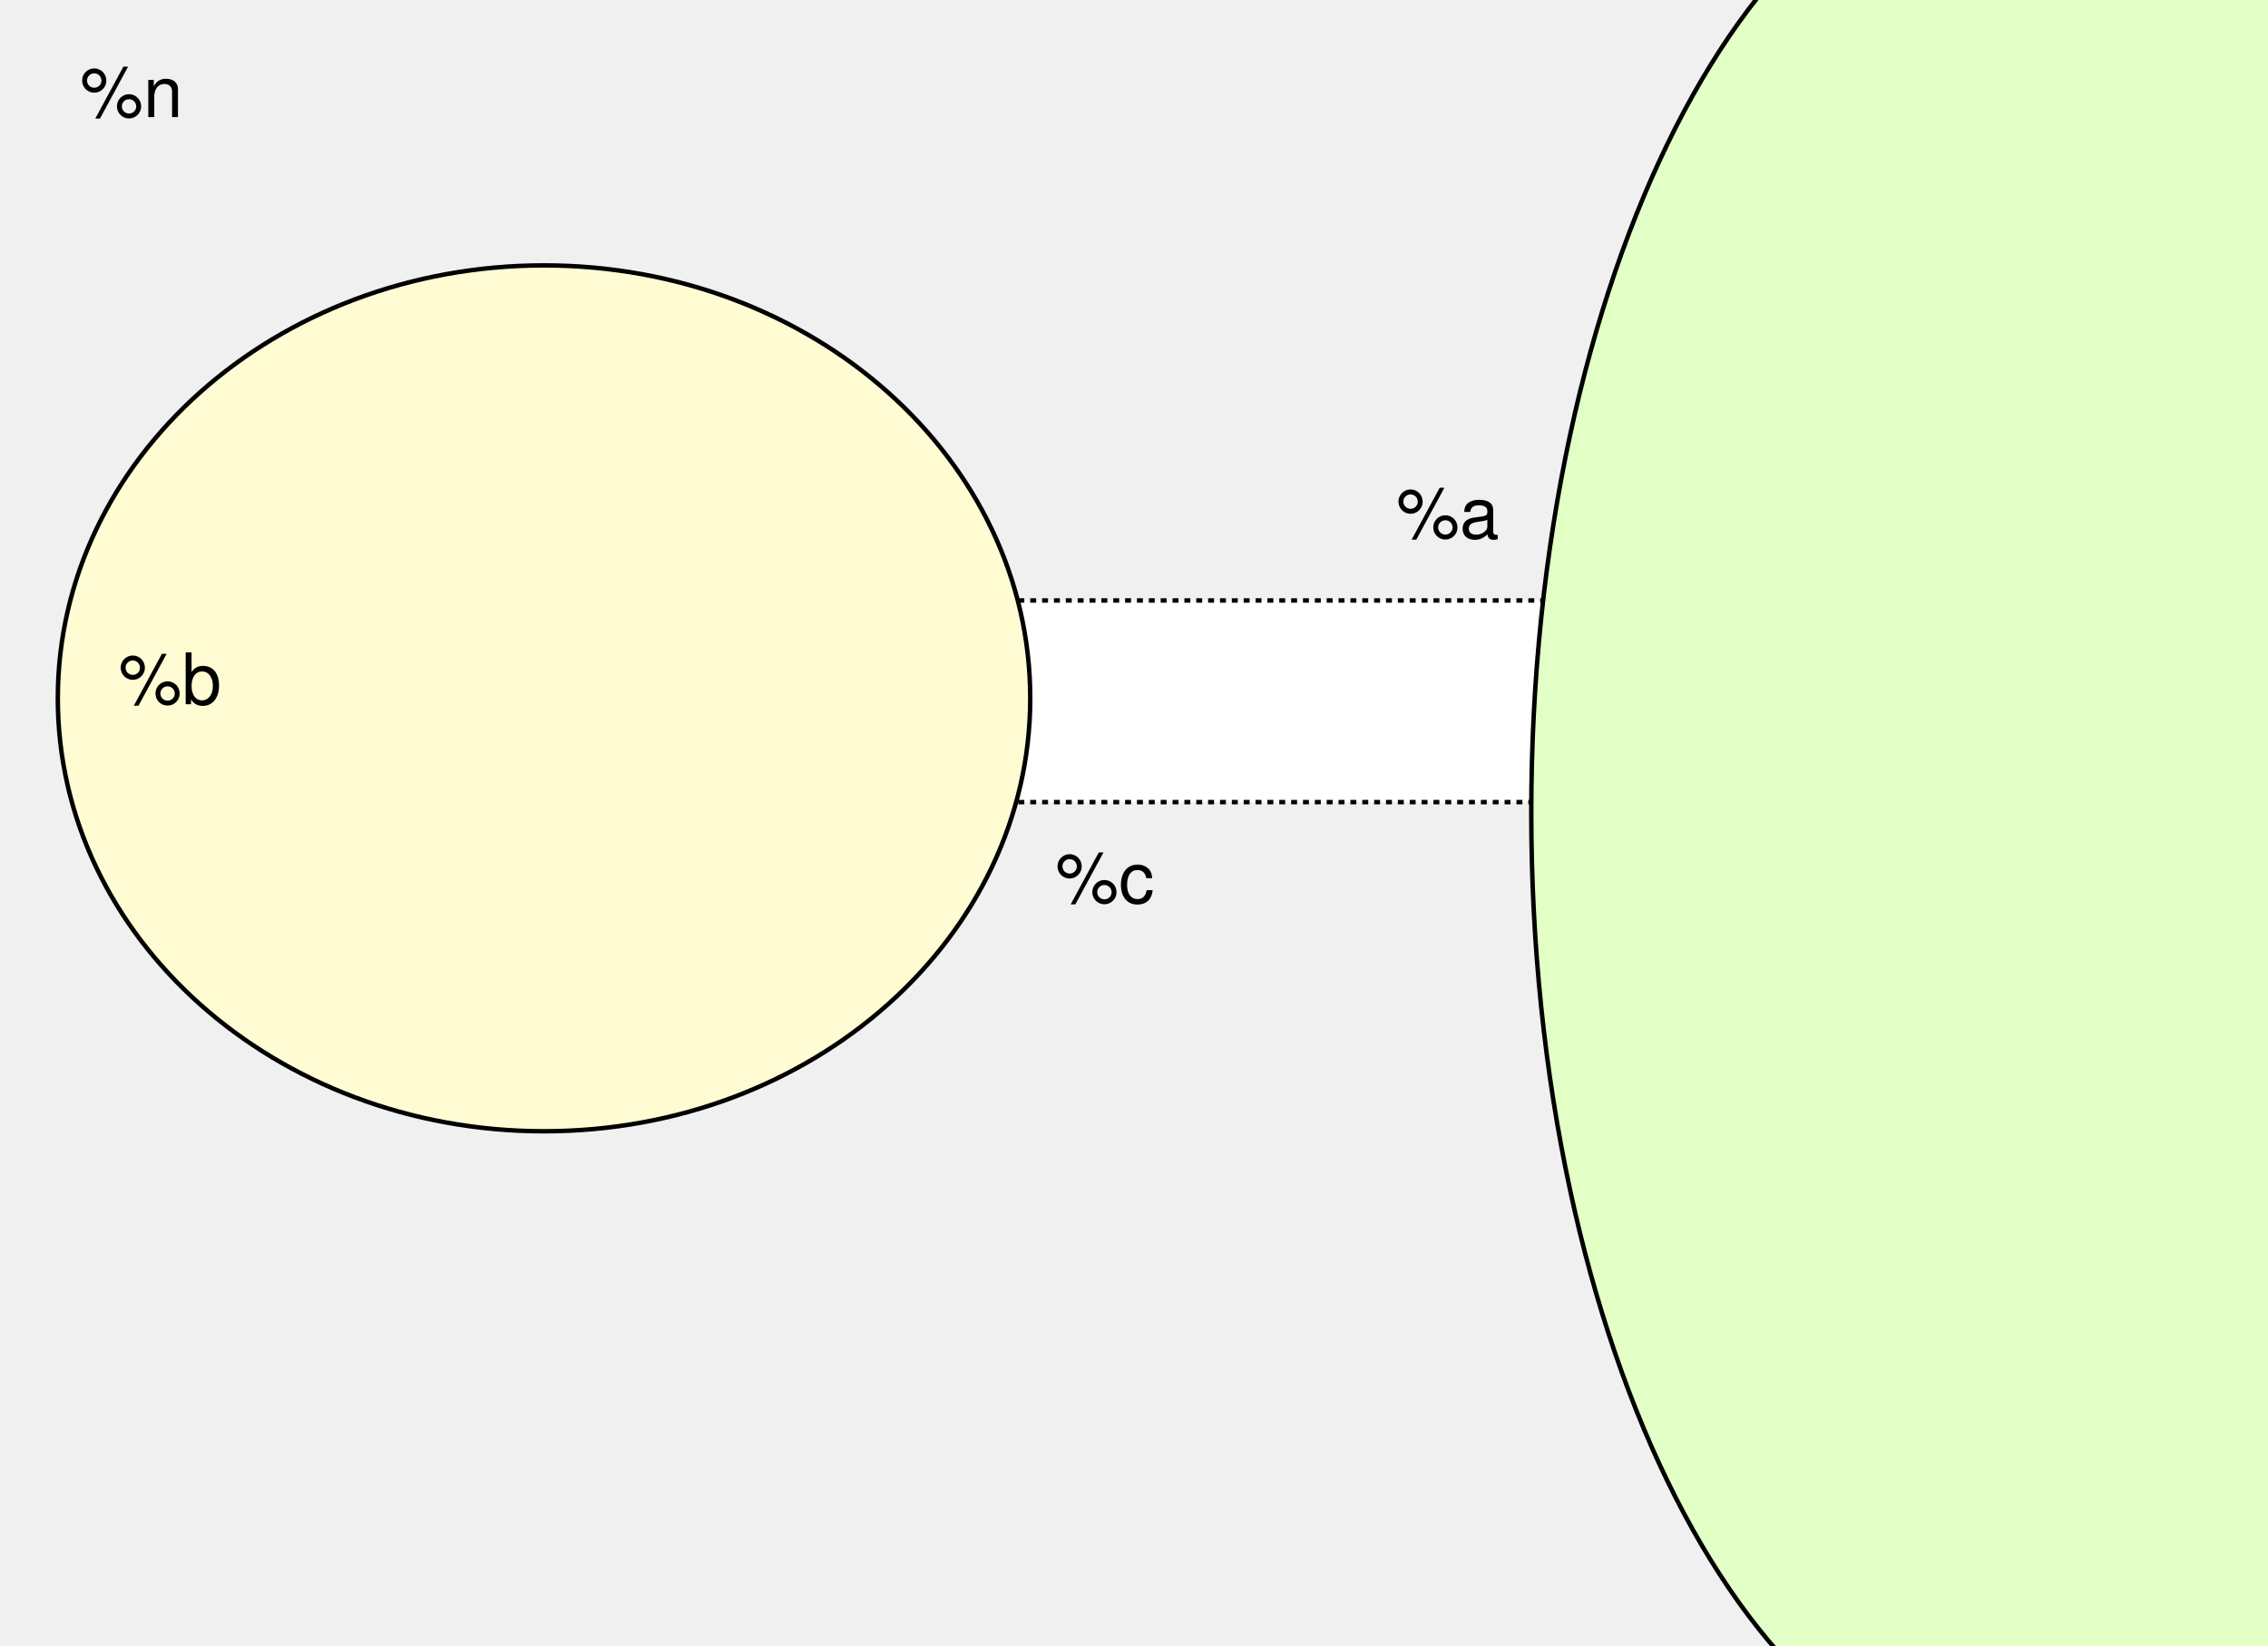
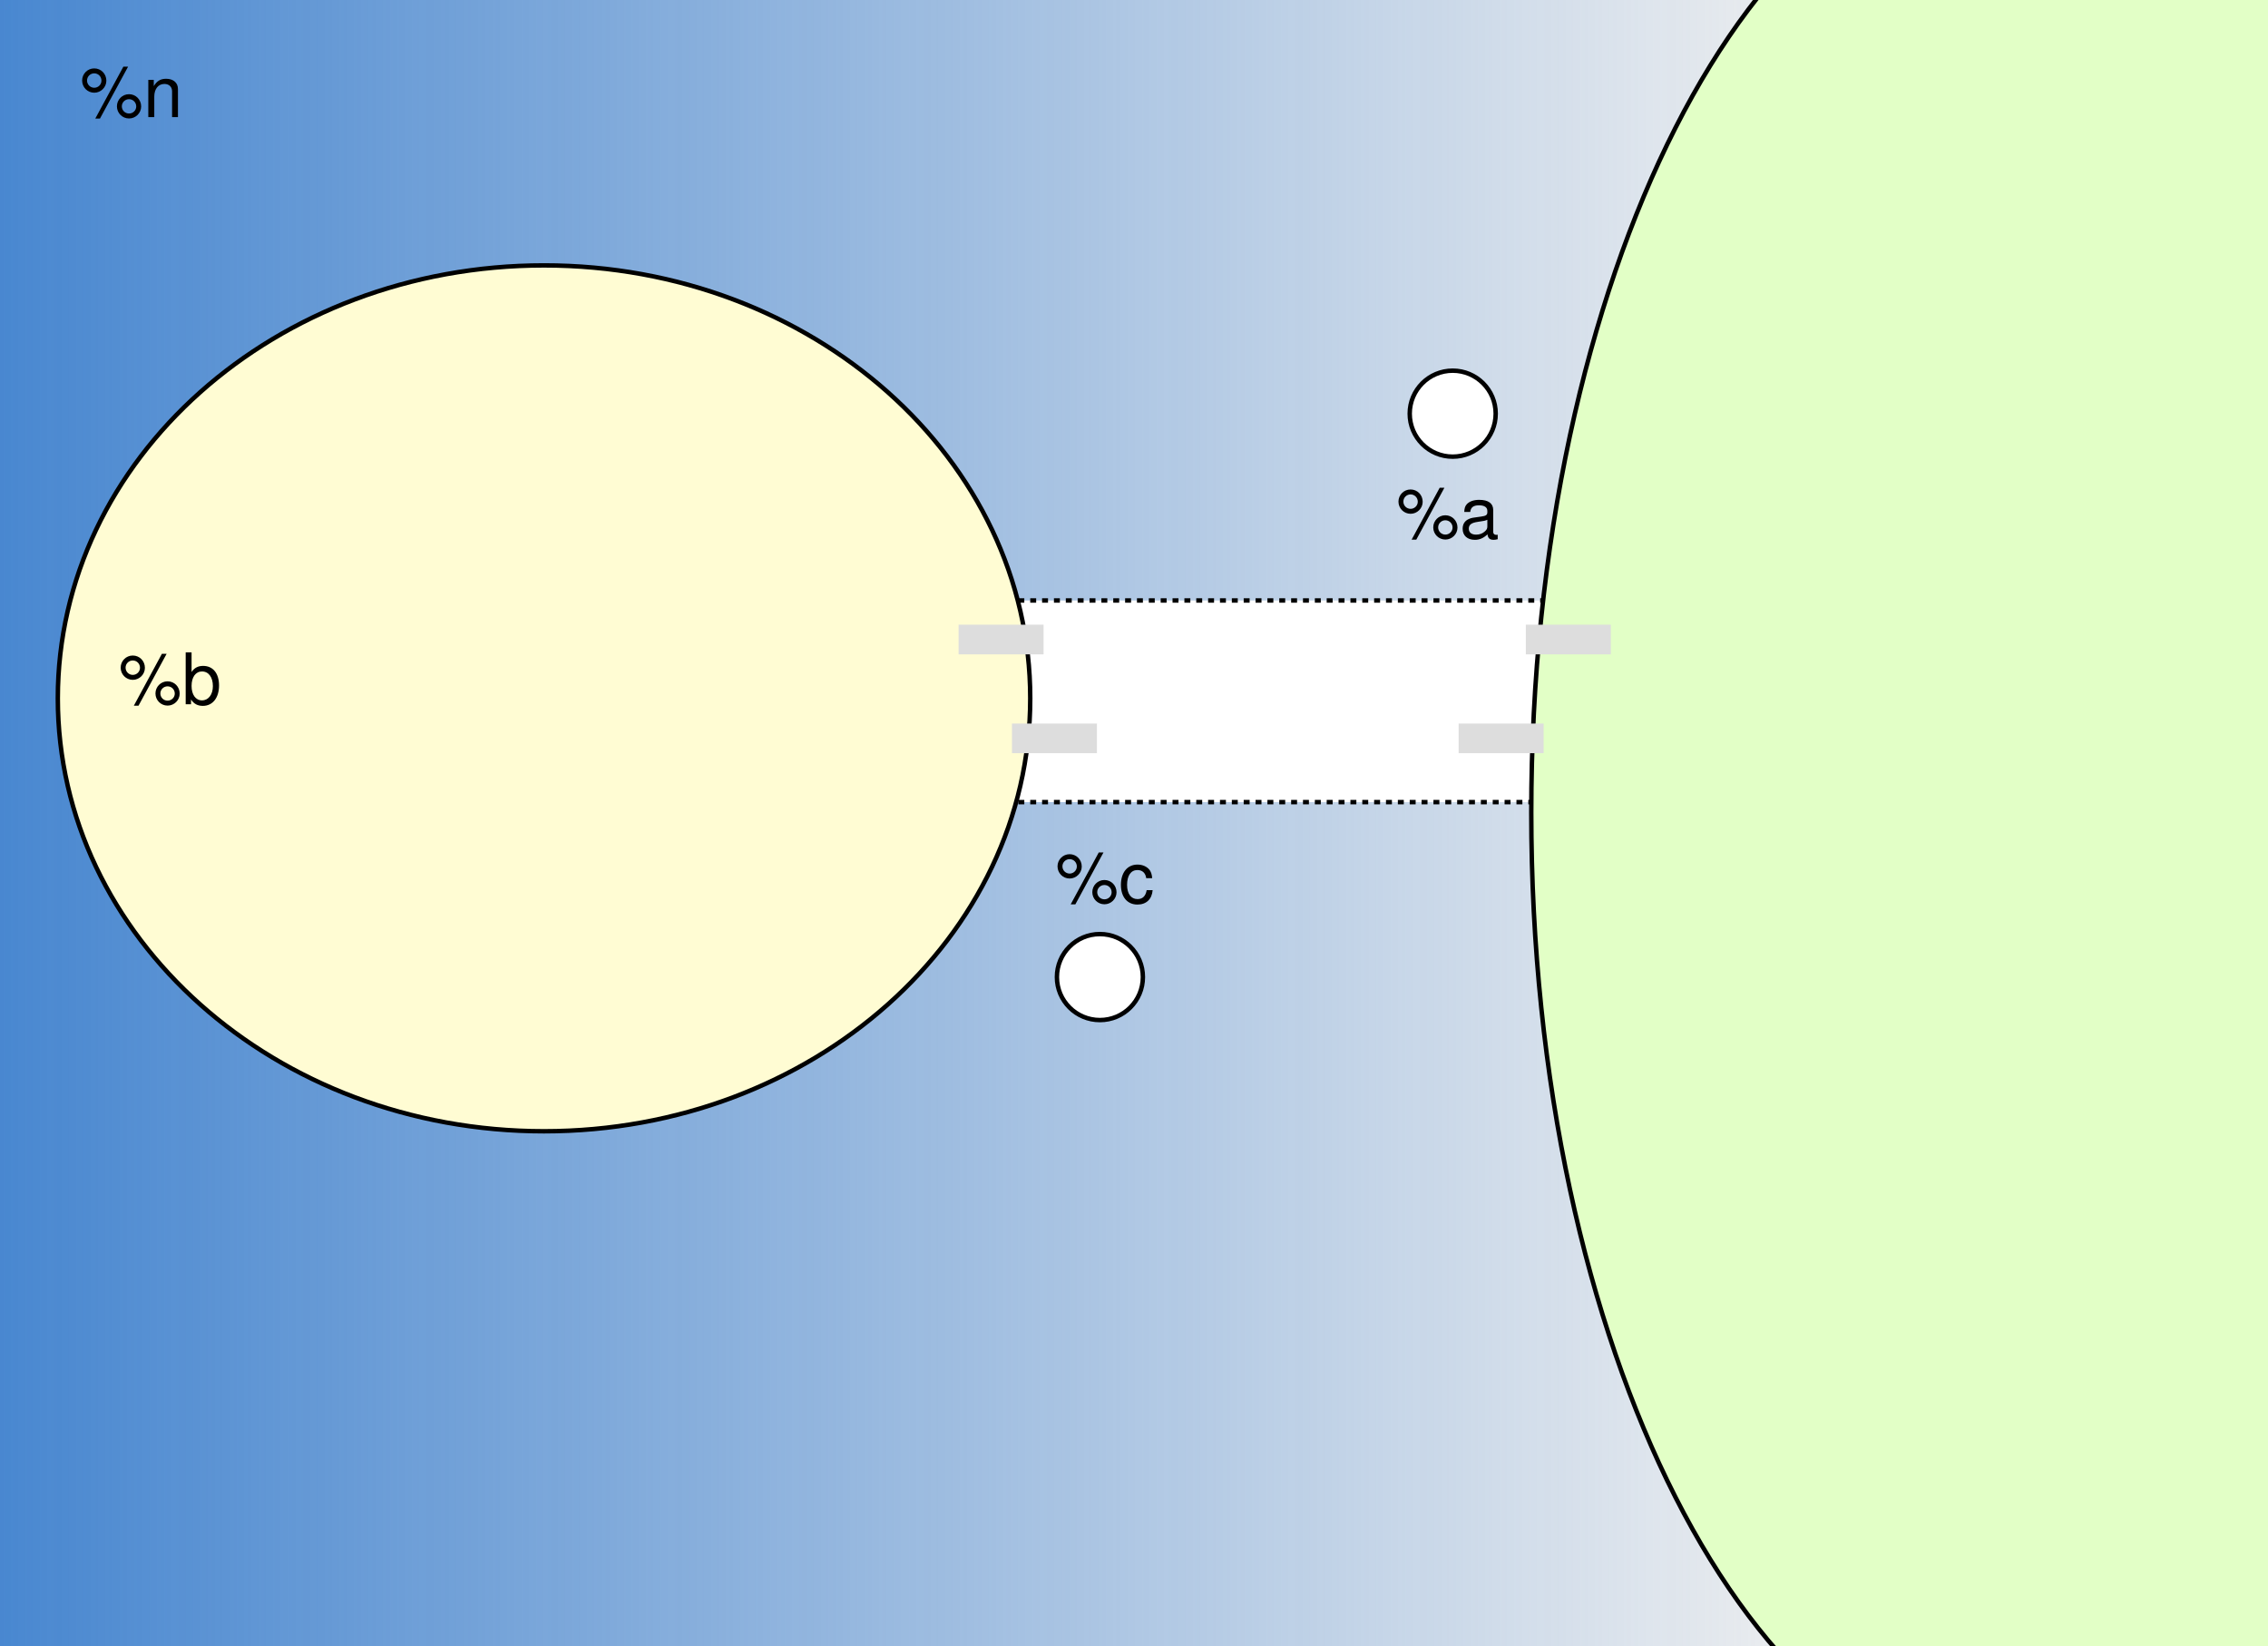
- <svg xmlns="http://www.w3.org/2000/svg" width="765" height="555" id="carsonbridge">
-   <g>
+ <svg xmlns="http://www.w3.org/2000/svg" xmlns:xlink="http://www.w3.org/1999/xlink" width="765" height="555" id="carsonbridge">
+   <defs>
+     <linearGradient id="linearGradient5682">
+       <stop offset="0" id="stop5684" stop-color="#4887d0" />
+       <stop offset="1" id="stop5686" stop-opacity="0" stop-color="#4887d0" />
+     </linearGradient>
+     <linearGradient xlink:href="#linearGradient5682" id="linearGradient5688" x1="-0.001" y1="0.5" x2="1.001" y2="0.5" />
+   </defs>
+   <g id="g3402">
    <rect id="canvas_background" x="-1" y="-1" fill="none" width="767" height="557" />
  </g>
  <g>
+     <rect id="rect3428" width="630.129" height="590.091" x="-3.696" y="-15.677" stroke-width="1px" stroke="#2397c0" fill-rule="evenodd" fill="url(#linearGradient5688)" />
  </g>
-   <g>
+   <g id="g3411">
    <rect stroke-dasharray="2,2" fill="#fff" stroke="#000" stroke-width="1.5" x="311.5" y="202.5" width="279" height="68" id="bridge" />
    <ellipse stroke="#000" fill="#e2ffc6" stroke-width="1.5" cx="682.5" cy="274" id="ML" rx="166" ry="326.5" />
    <ellipse fill="#fffcd3" stroke-width="1.5" cx="183.5" cy="235.5" id="IL" rx="164" ry="146" stroke="#000" />
    <text xml:space="preserve" text-anchor="left" font-family="Helvetica, Arial, sans-serif" font-size="24" id="value_n" y="39.5" x="27" fill-opacity="null" stroke-opacity="null" stroke-dasharray="2,2" stroke-width="0" stroke="#000" fill="#000000">%n</text>
    <text xml:space="preserve" text-anchor="left" font-family="Helvetica, Arial, sans-serif" font-size="24" id="value_b" y="237.5" x="40" fill-opacity="null" stroke-opacity="null" stroke-dasharray="2,2" stroke-width="0" stroke="#000" fill="#000000">%b</text>
    <text xml:space="preserve" text-anchor="left" font-family="Helvetica, Arial, sans-serif" font-size="24" id="value_a" y="181.5" x="471" fill-opacity="null" stroke-opacity="null" stroke-dasharray="2,2" stroke-width="0" stroke="#000" fill="#000000">%a</text>
    <text xml:space="preserve" text-anchor="left" font-family="Helvetica, Arial, sans-serif" font-size="24" id="value_c" y="304.5" x="356" fill-opacity="null" stroke-opacity="null" stroke-dasharray="2,2" stroke-width="0" stroke="#000" fill="#000000">%c</text>
+     <ellipse ry="14.5" rx="14.5" id="ml_tl" cy="139.5" cx="490" stroke-width="1.5" stroke="#000" fill="#fff" />
+     <ellipse ry="14.5" rx="14.5" id="il_tl" cy="329.5" cx="371" stroke-width="1.5" stroke="#000" fill="#fff" />
+     <rect id="il_in_sr" height="10" width="28.667" y="210.667" x="323.333" stroke-opacity="null" stroke-width="0" stroke="#000" fill="#DDDDDD" />
+     <rect id="il_out_sr" height="10" width="28.667" y="244" x="341.333" stroke-opacity="null" stroke-width="0" stroke="#000" fill="#DDDDDD" />
+     <rect id="ml_in_sr" height="10" width="28.667" y="210.667" x="514.667" stroke-opacity="null" stroke-width="0" stroke="#000" fill="#DDDDDD" />
+     <rect id="ml_out_sr" height="10" width="28.667" y="244" x="492" stroke-opacity="null" stroke-width="0" stroke="#000" fill="#dddddd" />
  </g>
</svg>
